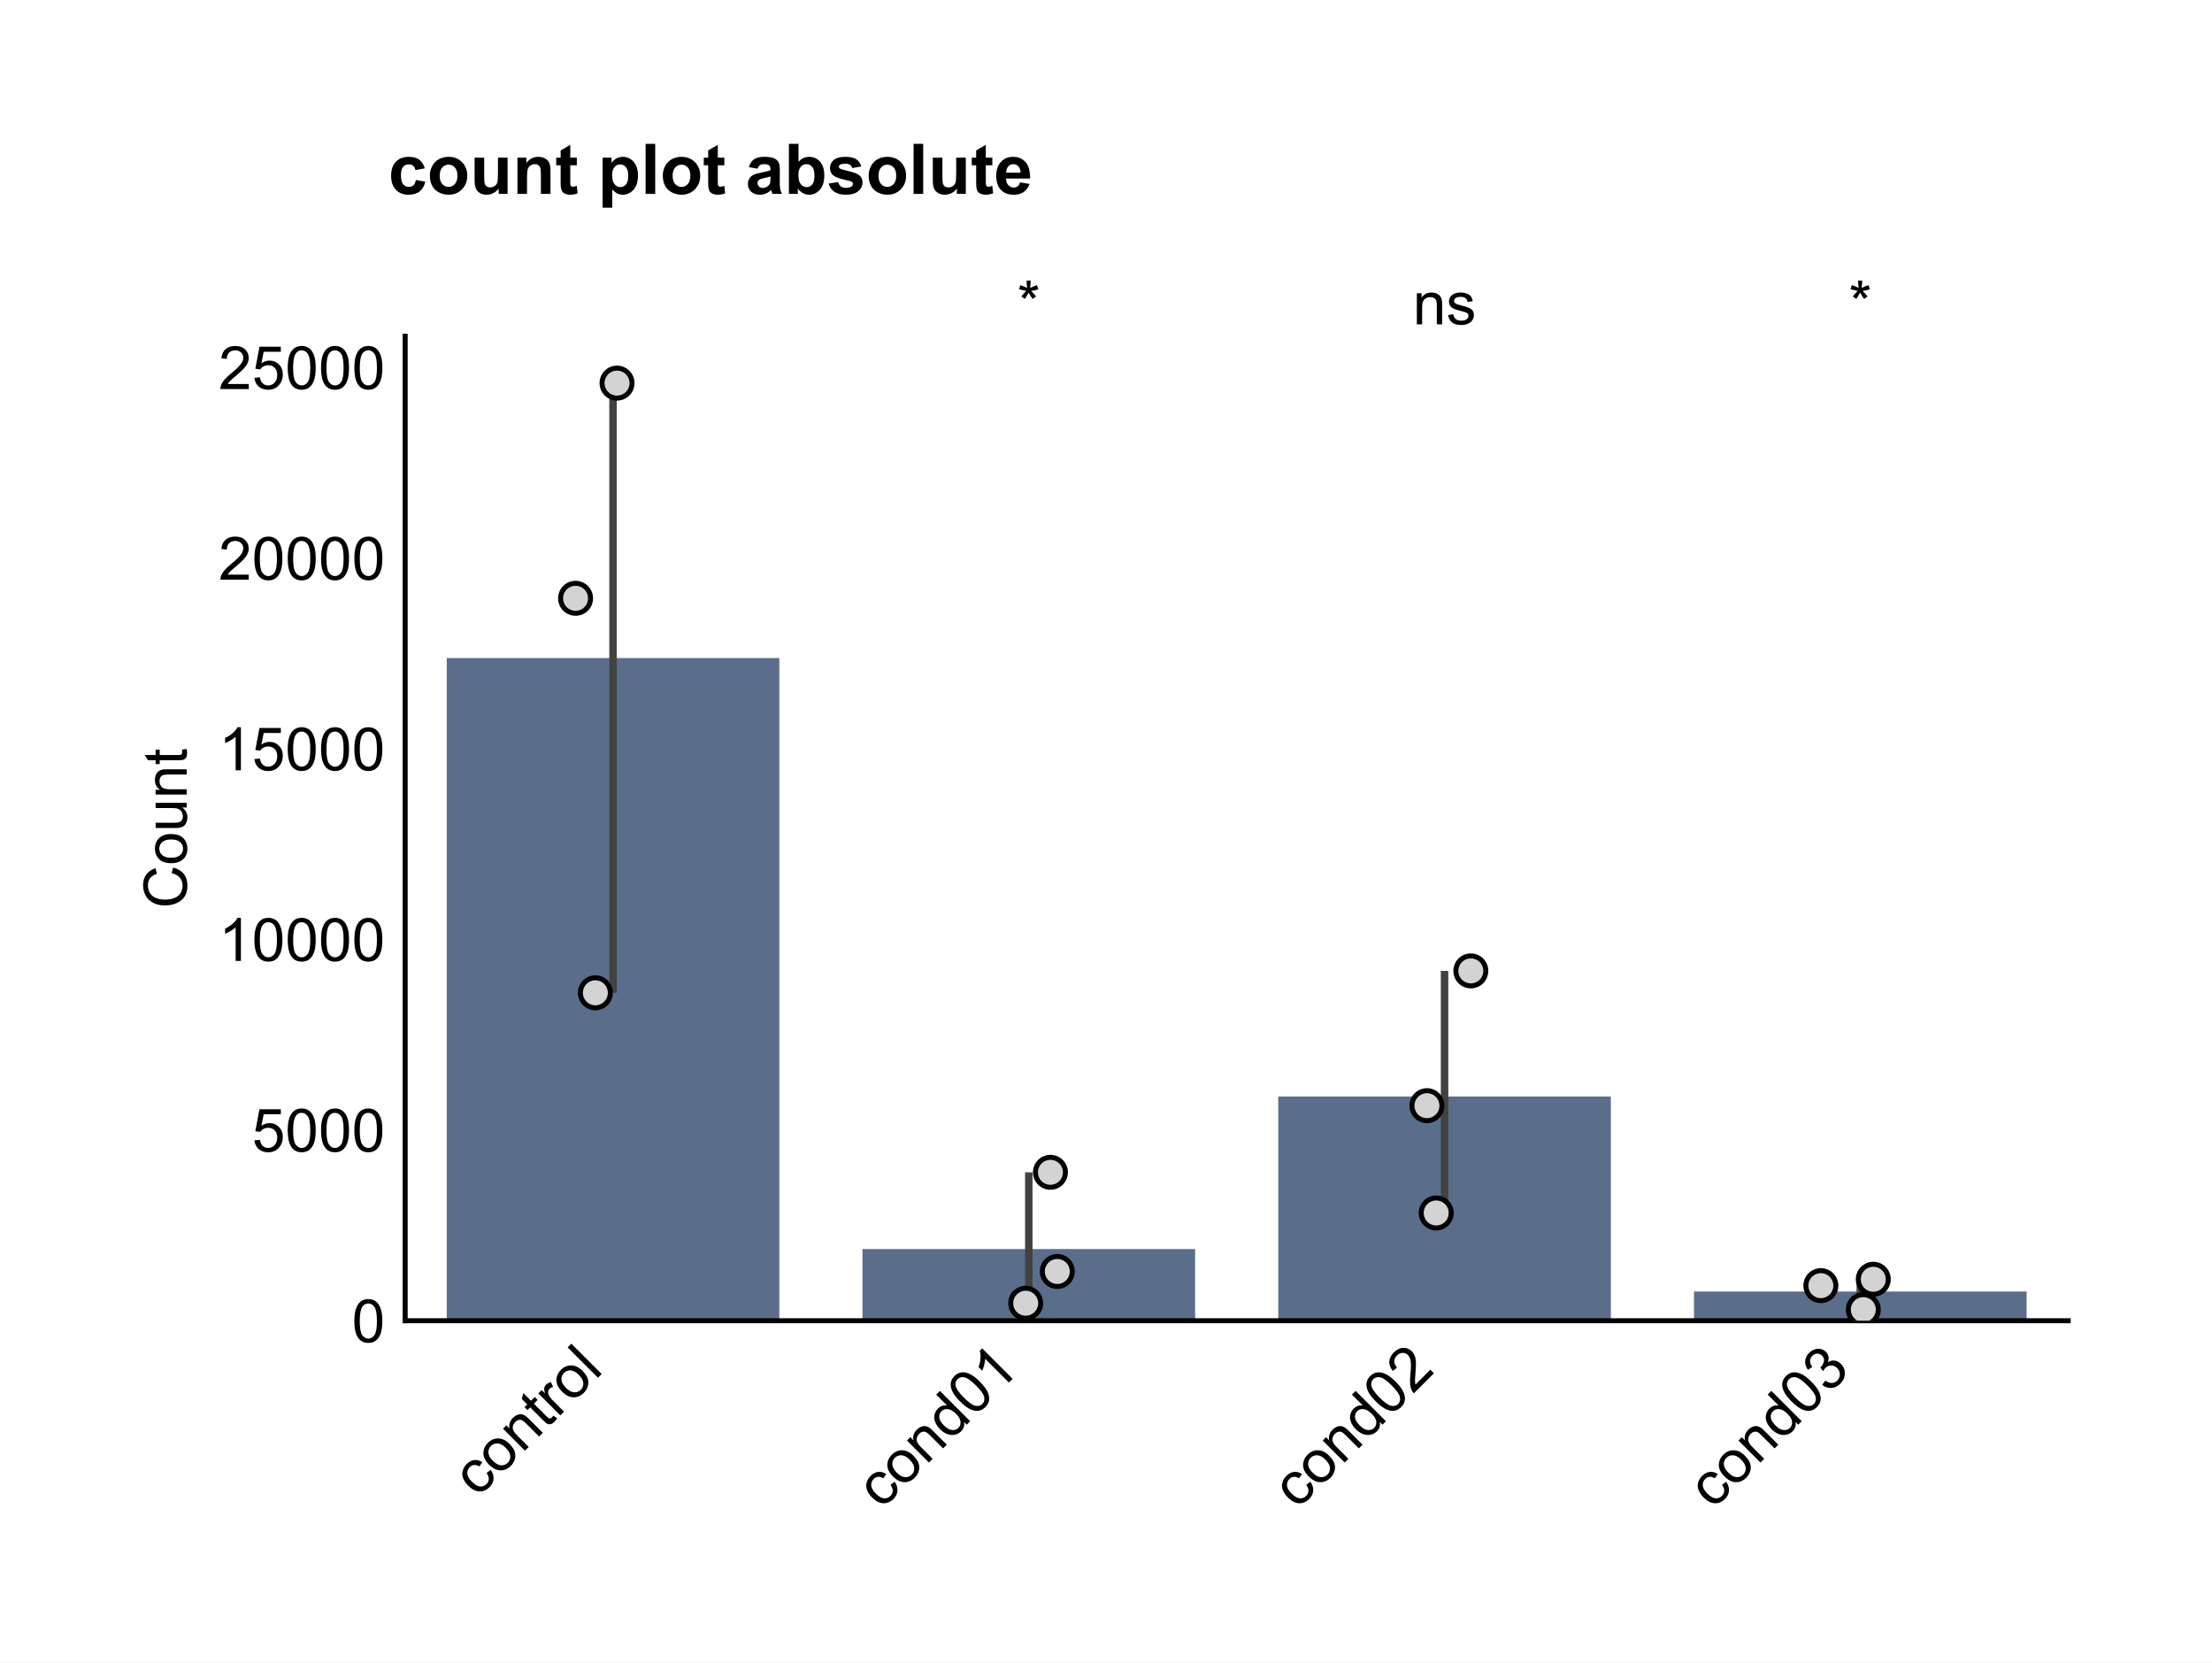
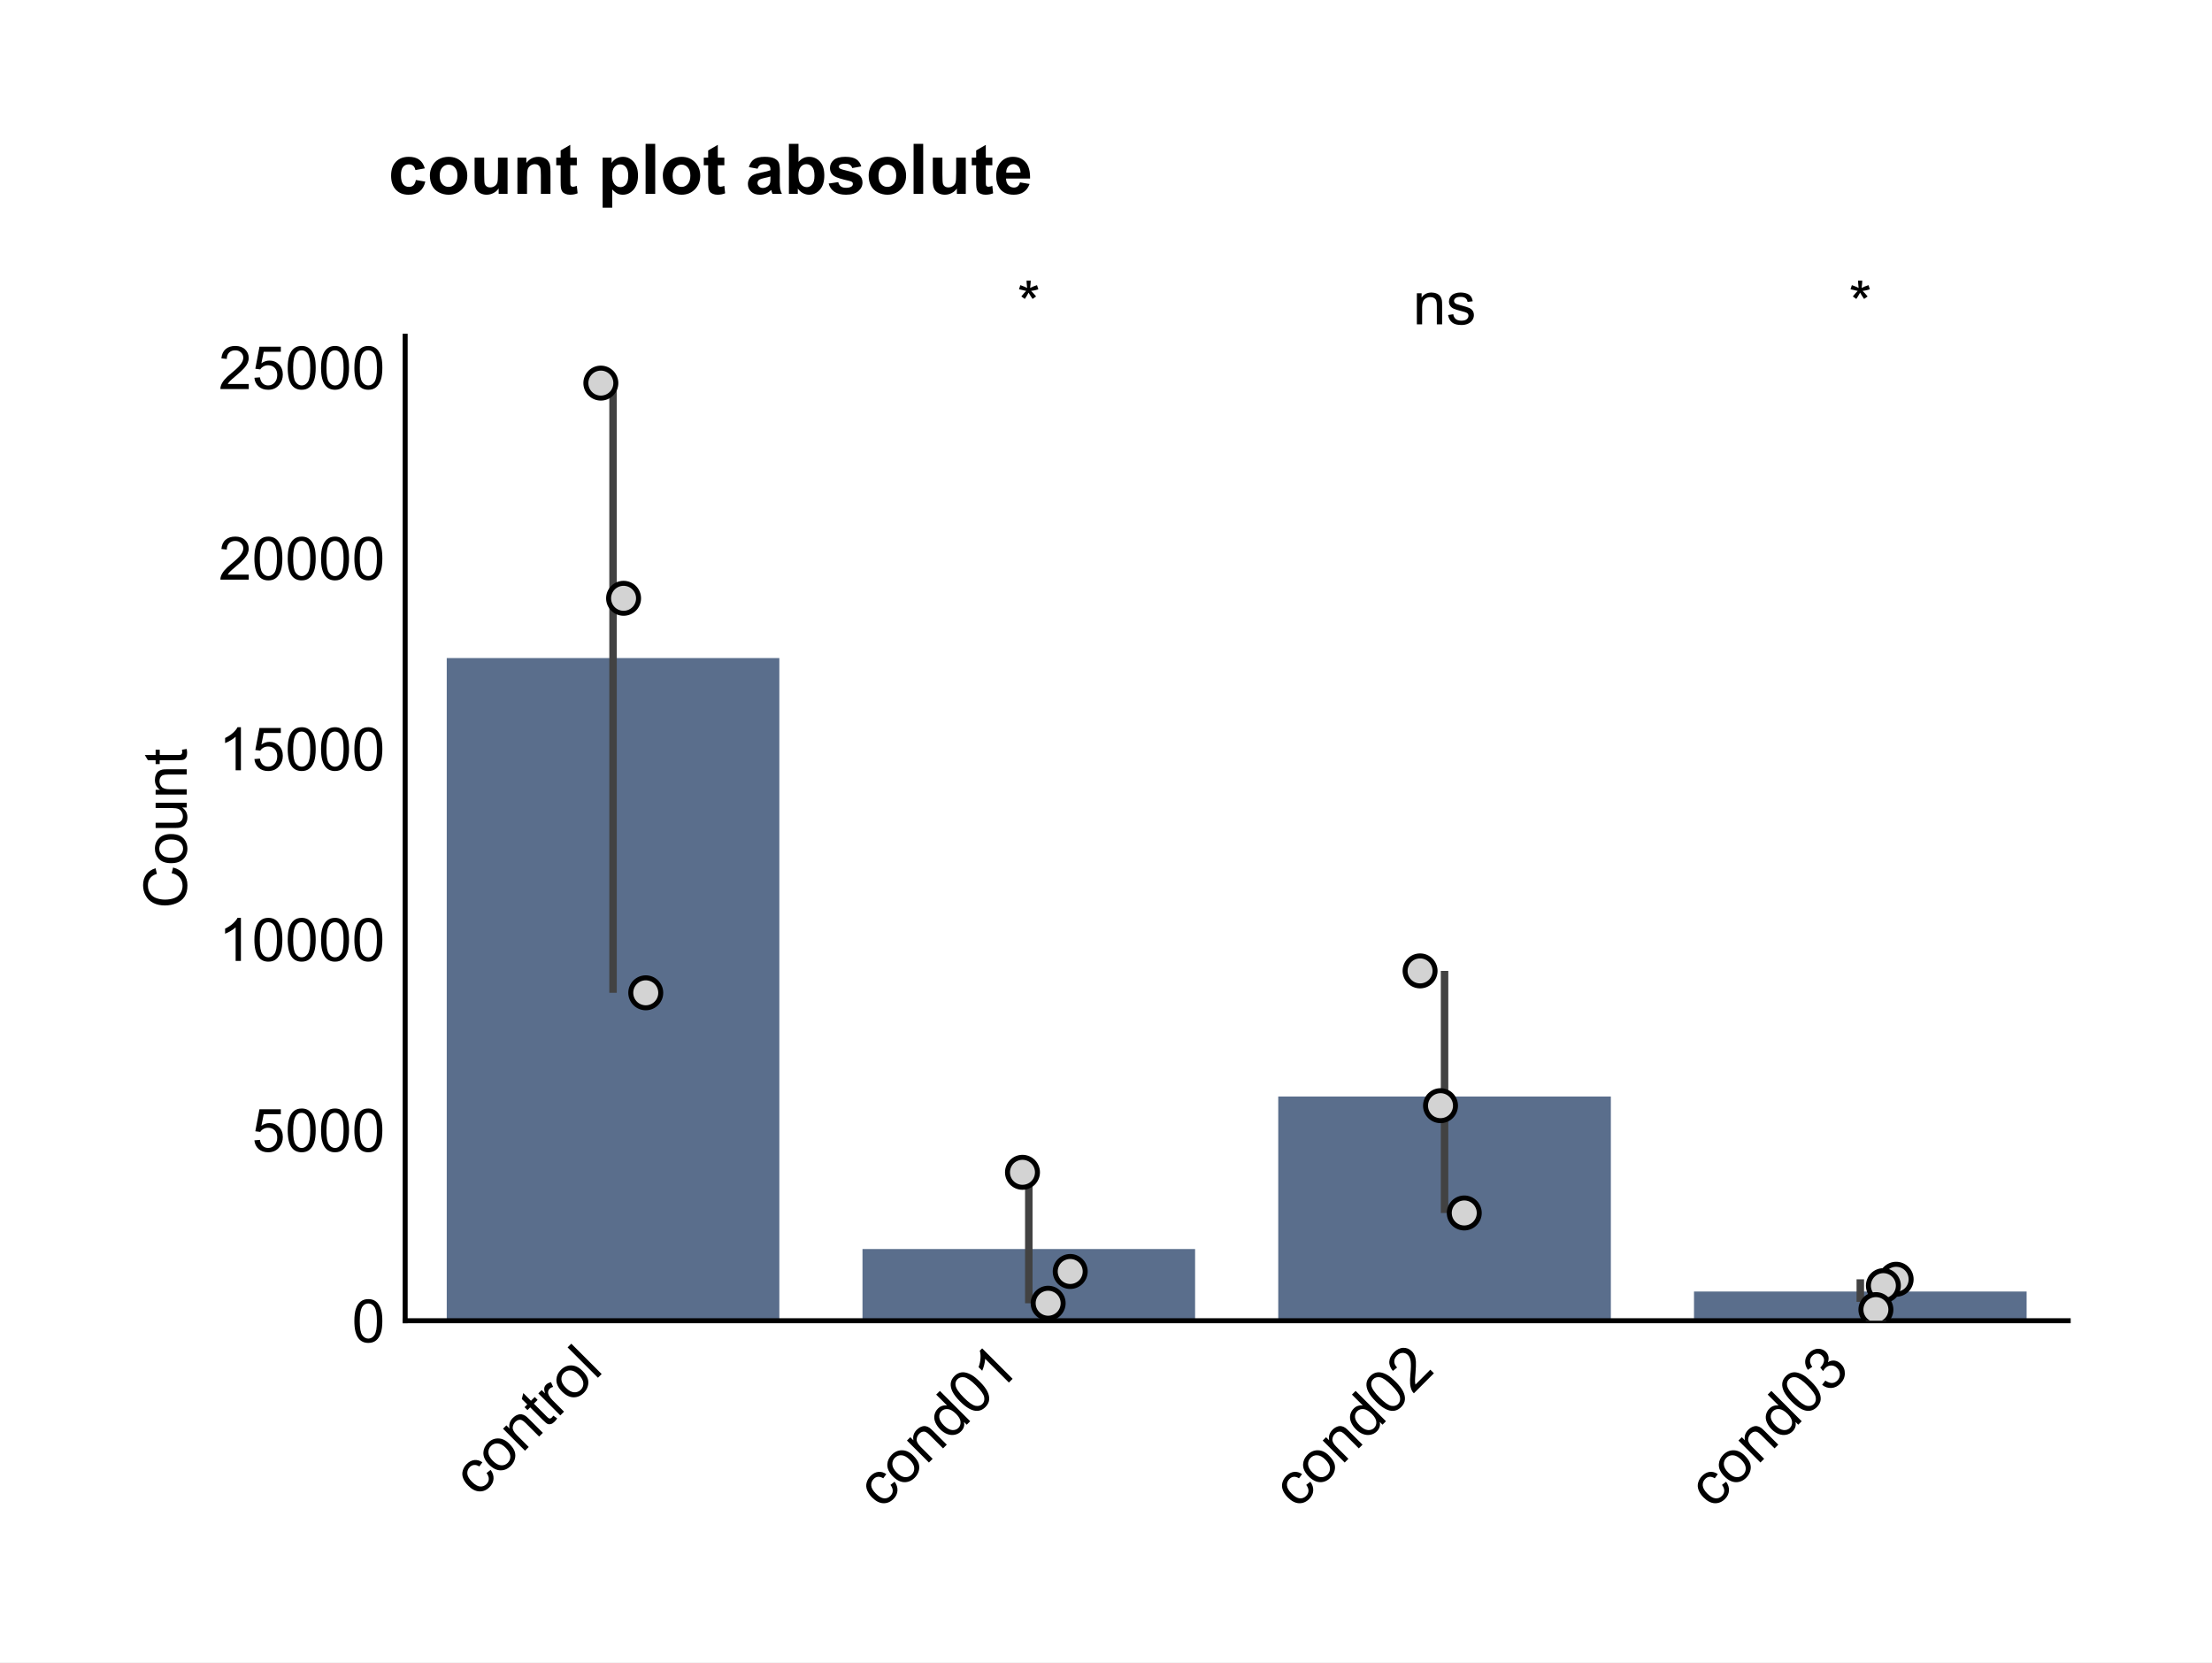
<svg xmlns="http://www.w3.org/2000/svg" xmlns:xlink="http://www.w3.org/1999/xlink" width="221.492pt" height="166.409pt" viewBox="0 0 221.492 166.409" version="1.1">
  <defs>
    <style type="text/css">*{stroke-linejoin: round; stroke-linecap: butt}</style>
  </defs>
  <g id="figure_1">
    <g id="patch_1">
      <path d="M 0 166.409 L 221.492 166.409 L 221.492 0 L 0 0 z " style="fill: #ffffff" />
    </g>
    <g id="axes_1">
      <g id="patch_2">
        <path d="M 40.57 132.211 L 207.092 132.211 L 207.092 33.658 L 40.57 33.658 z " style="fill: #ffffff" />
      </g>
      <g id="patch_3">
-         <path d="M 44.733 132.211 L 78.037 132.211 L 78.037 65.876 L 44.733 65.876 z " clip-path="url(#pc423cebd28)" style="fill: #5a6e8c" />
+         <path d="M 44.733 132.211 L 78.037 132.211 L 78.037 65.876 L 44.733 65.876 z " clip-path="url(#p90ec184a71)" style="fill: #5a6e8c" />
      </g>
      <g id="patch_4">
-         <path d="M 86.363 132.211 L 119.668 132.211 L 119.668 125.031 L 86.363 125.031 z " clip-path="url(#pc423cebd28)" style="fill: #5a6e8c" />
+         <path d="M 86.363 132.211 L 119.668 132.211 L 119.668 125.031 L 86.363 125.031 z " clip-path="url(#p90ec184a71)" style="fill: #5a6e8c" />
      </g>
      <g id="patch_5">
-         <path d="M 127.994 132.211 L 161.298 132.211 L 161.298 109.766 L 127.994 109.766 z " clip-path="url(#pc423cebd28)" style="fill: #5a6e8c" />
+         <path d="M 127.994 132.211 L 161.298 132.211 L 161.298 109.766 L 127.994 109.766 z " clip-path="url(#p90ec184a71)" style="fill: #5a6e8c" />
      </g>
      <g id="patch_6">
-         <path d="M 169.624 132.211 L 202.929 132.211 L 202.929 129.286 L 169.624 129.286 z " clip-path="url(#pc423cebd28)" style="fill: #5a6e8c" />
+         <path d="M 169.624 132.211 L 202.929 132.211 L 202.929 129.286 L 169.624 129.286 z " clip-path="url(#p90ec184a71)" style="fill: #5a6e8c" />
      </g>
      <g id="matplotlib.axis_1">
        <g id="xtick_1">
          <g id="line2d_1" />
          <g id="text_1">
            <g transform="translate(47.80875 149.9812) rotate(-45) scale(0.06 -0.06)">
              <defs>
                <path id="ArialMT-63" d="M 2588 1216 L 3141 1144 Q 3050 572 2676 248 Q 2303 -75 1759 -75 Q 1078 -75 664 370 Q 250 816 250 1647 Q 250 2184 428 2587 Q 606 2991 970 3192 Q 1334 3394 1763 3394 Q 2303 3394 2647 3120 Q 2991 2847 3088 2344 L 2541 2259 Q 2463 2594 2264 2762 Q 2066 2931 1784 2931 Q 1359 2931 1093 2626 Q 828 2322 828 1663 Q 828 994 1084 691 Q 1341 388 1753 388 Q 2084 388 2306 591 Q 2528 794 2588 1216 z " transform="scale(0.015625)" />
                <path id="ArialMT-6f" d="M 213 1659 Q 213 2581 725 3025 Q 1153 3394 1769 3394 Q 2453 3394 2887 2945 Q 3322 2497 3322 1706 Q 3322 1066 3130 698 Q 2938 331 2570 128 Q 2203 -75 1769 -75 Q 1072 -75 642 372 Q 213 819 213 1659 z M 791 1659 Q 791 1022 1069 705 Q 1347 388 1769 388 Q 2188 388 2466 706 Q 2744 1025 2744 1678 Q 2744 2294 2464 2611 Q 2184 2928 1769 2928 Q 1347 2928 1069 2612 Q 791 2297 791 1659 z " transform="scale(0.015625)" />
                <path id="ArialMT-6e" d="M 422 0 L 422 3319 L 928 3319 L 928 2847 Q 1294 3394 1984 3394 Q 2284 3394 2536 3286 Q 2788 3178 2913 3003 Q 3038 2828 3088 2588 Q 3119 2431 3119 2041 L 3119 0 L 2556 0 L 2556 2019 Q 2556 2363 2490 2533 Q 2425 2703 2258 2804 Q 2091 2906 1866 2906 Q 1506 2906 1245 2678 Q 984 2450 984 1813 L 984 0 L 422 0 z " transform="scale(0.015625)" />
                <path id="ArialMT-74" d="M 1650 503 L 1731 6 Q 1494 -44 1306 -44 Q 1000 -44 831 53 Q 663 150 594 308 Q 525 466 525 972 L 525 2881 L 113 2881 L 113 3319 L 525 3319 L 525 4141 L 1084 4478 L 1084 3319 L 1650 3319 L 1650 2881 L 1084 2881 L 1084 941 Q 1084 700 1114 631 Q 1144 563 1211 522 Q 1278 481 1403 481 Q 1497 481 1650 503 z " transform="scale(0.015625)" />
                <path id="ArialMT-72" d="M 416 0 L 416 3319 L 922 3319 L 922 2816 Q 1116 3169 1280 3281 Q 1444 3394 1641 3394 Q 1925 3394 2219 3213 L 2025 2691 Q 1819 2813 1613 2813 Q 1428 2813 1281 2702 Q 1134 2591 1072 2394 Q 978 2094 978 1738 L 978 0 L 416 0 z " transform="scale(0.015625)" />
                <path id="ArialMT-6c" d="M 409 0 L 409 4581 L 972 4581 L 972 0 L 409 0 z " transform="scale(0.015625)" />
              </defs>
              <use xlink:href="#ArialMT-63" />
              <use xlink:href="#ArialMT-6f" transform="translate(50 0)" />
              <use xlink:href="#ArialMT-6e" transform="translate(105.6152 0)" />
              <use xlink:href="#ArialMT-74" transform="translate(161.2305 0)" />
              <use xlink:href="#ArialMT-72" transform="translate(189.0137 0)" />
              <use xlink:href="#ArialMT-6f" transform="translate(222.3145 0)" />
              <use xlink:href="#ArialMT-6c" transform="translate(277.9297 0)" />
            </g>
          </g>
        </g>
        <g id="xtick_2">
          <g id="line2d_2" />
          <g id="text_2">
            <g transform="translate(88.25453 151.1659) rotate(-45) scale(0.06 -0.06)">
              <defs>
                <path id="ArialMT-64" d="M 2575 0 L 2575 419 Q 2259 -75 1647 -75 Q 1250 -75 917 144 Q 584 363 401 755 Q 219 1147 219 1656 Q 219 2153 384 2558 Q 550 2963 881 3178 Q 1213 3394 1622 3394 Q 1922 3394 2156 3267 Q 2391 3141 2538 2938 L 2538 4581 L 3097 4581 L 3097 0 L 2575 0 z M 797 1656 Q 797 1019 1065 703 Q 1334 388 1700 388 Q 2069 388 2326 689 Q 2584 991 2584 1609 Q 2584 2291 2321 2609 Q 2059 2928 1675 2928 Q 1300 2928 1048 2622 Q 797 2316 797 1656 z " transform="scale(0.015625)" />
                <path id="ArialMT-30" d="M 266 2259 Q 266 3072 433 3567 Q 600 4063 929 4331 Q 1259 4600 1759 4600 Q 2128 4600 2406 4451 Q 2684 4303 2865 4023 Q 3047 3744 3150 3342 Q 3253 2941 3253 2259 Q 3253 1453 3087 958 Q 2922 463 2592 192 Q 2263 -78 1759 -78 Q 1097 -78 719 397 Q 266 969 266 2259 z M 844 2259 Q 844 1131 1108 757 Q 1372 384 1759 384 Q 2147 384 2411 759 Q 2675 1134 2675 2259 Q 2675 3391 2411 3762 Q 2147 4134 1753 4134 Q 1366 4134 1134 3806 Q 844 3388 844 2259 z " transform="scale(0.015625)" />
                <path id="ArialMT-31" d="M 2384 0 L 1822 0 L 1822 3584 Q 1619 3391 1289 3197 Q 959 3003 697 2906 L 697 3450 Q 1169 3672 1522 3987 Q 1875 4303 2022 4600 L 2384 4600 L 2384 0 z " transform="scale(0.015625)" />
              </defs>
              <use xlink:href="#ArialMT-63" />
              <use xlink:href="#ArialMT-6f" transform="translate(50 0)" />
              <use xlink:href="#ArialMT-6e" transform="translate(105.6152 0)" />
              <use xlink:href="#ArialMT-64" transform="translate(161.2305 0)" />
              <use xlink:href="#ArialMT-30" transform="translate(216.8457 0)" />
              <use xlink:href="#ArialMT-31" transform="translate(272.4609 0)" />
            </g>
          </g>
        </g>
        <g id="xtick_3">
          <g id="line2d_3" />
          <g id="text_3">
            <g transform="translate(129.8849 151.1659) rotate(-45) scale(0.06 -0.06)">
              <defs>
                <path id="ArialMT-32" d="M 3222 541 L 3222 0 L 194 0 Q 188 203 259 391 Q 375 700 629 1000 Q 884 1300 1366 1694 Q 2113 2306 2375 2664 Q 2638 3022 2638 3341 Q 2638 3675 2398 3904 Q 2159 4134 1775 4134 Q 1369 4134 1125 3890 Q 881 3647 878 3216 L 300 3275 Q 359 3922 746 4261 Q 1134 4600 1788 4600 Q 2447 4600 2831 4234 Q 3216 3869 3216 3328 Q 3216 3053 3103 2787 Q 2991 2522 2730 2228 Q 2469 1934 1863 1422 Q 1356 997 1212 845 Q 1069 694 975 541 L 3222 541 z " transform="scale(0.015625)" />
              </defs>
              <use xlink:href="#ArialMT-63" />
              <use xlink:href="#ArialMT-6f" transform="translate(50 0)" />
              <use xlink:href="#ArialMT-6e" transform="translate(105.6152 0)" />
              <use xlink:href="#ArialMT-64" transform="translate(161.2305 0)" />
              <use xlink:href="#ArialMT-30" transform="translate(216.8457 0)" />
              <use xlink:href="#ArialMT-32" transform="translate(272.4609 0)" />
            </g>
          </g>
        </g>
        <g id="xtick_4">
          <g id="line2d_4" />
          <g id="text_4">
            <g transform="translate(171.5153 151.1659) rotate(-45) scale(0.06 -0.06)">
              <defs>
                <path id="ArialMT-33" d="M 269 1209 L 831 1284 Q 928 806 1161 595 Q 1394 384 1728 384 Q 2125 384 2398 659 Q 2672 934 2672 1341 Q 2672 1728 2419 1979 Q 2166 2231 1775 2231 Q 1616 2231 1378 2169 L 1441 2663 Q 1497 2656 1531 2656 Q 1891 2656 2178 2843 Q 2466 3031 2466 3422 Q 2466 3731 2256 3934 Q 2047 4138 1716 4138 Q 1388 4138 1169 3931 Q 950 3725 888 3313 L 325 3413 Q 428 3978 793 4289 Q 1159 4600 1703 4600 Q 2078 4600 2393 4439 Q 2709 4278 2876 4000 Q 3044 3722 3044 3409 Q 3044 3113 2884 2869 Q 2725 2625 2413 2481 Q 2819 2388 3044 2092 Q 3269 1797 3269 1353 Q 3269 753 2831 336 Q 2394 -81 1725 -81 Q 1122 -81 723 278 Q 325 638 269 1209 z " transform="scale(0.015625)" />
              </defs>
              <use xlink:href="#ArialMT-63" />
              <use xlink:href="#ArialMT-6f" transform="translate(50 0)" />
              <use xlink:href="#ArialMT-6e" transform="translate(105.6152 0)" />
              <use xlink:href="#ArialMT-64" transform="translate(161.2305 0)" />
              <use xlink:href="#ArialMT-30" transform="translate(216.8457 0)" />
              <use xlink:href="#ArialMT-33" transform="translate(272.4609 0)" />
            </g>
          </g>
        </g>
      </g>
      <g id="matplotlib.axis_2">
        <g id="ytick_1">
          <g id="line2d_5" />
          <g id="text_5">
            <g transform="translate(35.23344 134.3585) scale(0.06 -0.06)">
              <use xlink:href="#ArialMT-30" />
            </g>
          </g>
        </g>
        <g id="ytick_2">
          <g id="line2d_6" />
          <g id="text_6">
            <g transform="translate(25.22375 115.2758) scale(0.06 -0.06)">
              <defs>
                <path id="ArialMT-35" d="M 266 1200 L 856 1250 Q 922 819 1161 601 Q 1400 384 1738 384 Q 2144 384 2425 690 Q 2706 997 2706 1503 Q 2706 1984 2436 2262 Q 2166 2541 1728 2541 Q 1456 2541 1237 2417 Q 1019 2294 894 2097 L 366 2166 L 809 4519 L 3088 4519 L 3088 3981 L 1259 3981 L 1013 2750 Q 1425 3038 1878 3038 Q 2478 3038 2890 2622 Q 3303 2206 3303 1553 Q 3303 931 2941 478 Q 2500 -78 1738 -78 Q 1113 -78 717 272 Q 322 622 266 1200 z " transform="scale(0.015625)" />
              </defs>
              <use xlink:href="#ArialMT-35" />
              <use xlink:href="#ArialMT-30" transform="translate(55.61523 0)" />
              <use xlink:href="#ArialMT-30" transform="translate(111.2305 0)" />
              <use xlink:href="#ArialMT-30" transform="translate(166.8457 0)" />
            </g>
          </g>
        </g>
        <g id="ytick_3">
          <g id="line2d_7" />
          <g id="text_7">
            <g transform="translate(21.88719 96.19298) scale(0.06 -0.06)">
              <use xlink:href="#ArialMT-31" />
              <use xlink:href="#ArialMT-30" transform="translate(55.61523 0)" />
              <use xlink:href="#ArialMT-30" transform="translate(111.2305 0)" />
              <use xlink:href="#ArialMT-30" transform="translate(166.8457 0)" />
              <use xlink:href="#ArialMT-30" transform="translate(222.4609 0)" />
            </g>
          </g>
        </g>
        <g id="ytick_4">
          <g id="line2d_8" />
          <g id="text_8">
            <g transform="translate(21.88719 77.1102) scale(0.06 -0.06)">
              <use xlink:href="#ArialMT-31" />
              <use xlink:href="#ArialMT-35" transform="translate(55.61523 0)" />
              <use xlink:href="#ArialMT-30" transform="translate(111.2305 0)" />
              <use xlink:href="#ArialMT-30" transform="translate(166.8457 0)" />
              <use xlink:href="#ArialMT-30" transform="translate(222.4609 0)" />
            </g>
          </g>
        </g>
        <g id="ytick_5">
          <g id="line2d_9" />
          <g id="text_9">
            <g transform="translate(21.88719 58.02742) scale(0.06 -0.06)">
              <use xlink:href="#ArialMT-32" />
              <use xlink:href="#ArialMT-30" transform="translate(55.61523 0)" />
              <use xlink:href="#ArialMT-30" transform="translate(111.2305 0)" />
              <use xlink:href="#ArialMT-30" transform="translate(166.8457 0)" />
              <use xlink:href="#ArialMT-30" transform="translate(222.4609 0)" />
            </g>
          </g>
        </g>
        <g id="ytick_6">
          <g id="line2d_10" />
          <g id="text_10">
            <g transform="translate(21.88719 38.94463) scale(0.06 -0.06)">
              <use xlink:href="#ArialMT-32" />
              <use xlink:href="#ArialMT-35" transform="translate(55.61523 0)" />
              <use xlink:href="#ArialMT-30" transform="translate(111.2305 0)" />
              <use xlink:href="#ArialMT-30" transform="translate(166.8457 0)" />
              <use xlink:href="#ArialMT-30" transform="translate(222.4609 0)" />
            </g>
          </g>
        </g>
        <g id="text_11">
          <g transform="translate(18.69469 90.93924) rotate(-90) scale(0.06 -0.06)">
            <defs>
              <path id="ArialMT-43" d="M 3763 1606 L 4369 1453 Q 4178 706 3683 314 Q 3188 -78 2472 -78 Q 1731 -78 1267 223 Q 803 525 561 1097 Q 319 1669 319 2325 Q 319 3041 592 3573 Q 866 4106 1370 4382 Q 1875 4659 2481 4659 Q 3169 4659 3637 4309 Q 4106 3959 4291 3325 L 3694 3184 Q 3534 3684 3231 3912 Q 2928 4141 2469 4141 Q 1941 4141 1586 3887 Q 1231 3634 1087 3207 Q 944 2781 944 2328 Q 944 1744 1114 1308 Q 1284 872 1643 656 Q 2003 441 2422 441 Q 2931 441 3284 734 Q 3638 1028 3763 1606 z " transform="scale(0.015625)" />
              <path id="ArialMT-75" d="M 2597 0 L 2597 488 Q 2209 -75 1544 -75 Q 1250 -75 995 37 Q 741 150 617 320 Q 494 491 444 738 Q 409 903 409 1263 L 409 3319 L 972 3319 L 972 1478 Q 972 1038 1006 884 Q 1059 663 1231 536 Q 1403 409 1656 409 Q 1909 409 2131 539 Q 2353 669 2445 892 Q 2538 1116 2538 1541 L 2538 3319 L 3100 3319 L 3100 0 L 2597 0 z " transform="scale(0.015625)" />
            </defs>
            <use xlink:href="#ArialMT-43" />
            <use xlink:href="#ArialMT-6f" transform="translate(72.2168 0)" />
            <use xlink:href="#ArialMT-75" transform="translate(127.832 0)" />
            <use xlink:href="#ArialMT-6e" transform="translate(183.4473 0)" />
            <use xlink:href="#ArialMT-74" transform="translate(239.0625 0)" />
          </g>
        </g>
      </g>
      <g id="line2d_11">
-         <path d="M 61.385 99.384 L 61.385 38.351 " clip-path="url(#pc423cebd28)" style="fill: none; stroke: #424242; stroke-width: 0.75" />
+         <path d="M 61.385 99.384 L 61.385 38.351 " clip-path="url(#p90ec184a71)" style="fill: none; stroke: #424242; stroke-width: 0.75" />
      </g>
      <g id="line2d_12">
-         <path d="M 103.016 130.459 L 103.016 117.353 " clip-path="url(#pc423cebd28)" style="fill: none; stroke: #424242; stroke-width: 0.75" />
+         <path d="M 103.016 130.459 L 103.016 117.353 " clip-path="url(#p90ec184a71)" style="fill: none; stroke: #424242; stroke-width: 0.75" />
      </g>
      <g id="line2d_13">
-         <path d="M 144.646 121.423 L 144.646 97.191 " clip-path="url(#pc423cebd28)" style="fill: none; stroke: #424242; stroke-width: 0.75" />
+         <path d="M 144.646 121.423 L 144.646 97.191 " clip-path="url(#p90ec184a71)" style="fill: none; stroke: #424242; stroke-width: 0.75" />
      </g>
      <g id="line2d_14">
-         <path d="M 186.276 131.097 L 186.276 128.061 " clip-path="url(#pc423cebd28)" style="fill: none; stroke: #424242; stroke-width: 0.75" />
+         <path d="M 186.276 130.318 L 186.276 128.061 " clip-path="url(#p90ec184a71)" style="fill: none; stroke: #424242; stroke-width: 0.75" />
      </g>
      <g id="patch_7">
        <path d="M 40.57 132.211 L 40.57 33.658 " style="fill: none; stroke: #000000; stroke-width: 0.5; stroke-linejoin: miter; stroke-linecap: square" />
      </g>
      <g id="patch_8">
        <path d="M 40.57 132.211 L 207.092 132.211 " style="fill: none; stroke: #000000; stroke-width: 0.5; stroke-linejoin: miter; stroke-linecap: square" />
      </g>
      <g id="PathCollection_1">
        <defs>
-           <path id="m0b976105c3" d="M 0 1.5 C 0.398 1.5 0.779 1.342 1.061 1.061 C 1.342 0.779 1.5 0.398 1.5 0 C 1.5 -0.398 1.342 -0.779 1.061 -1.061 C 0.779 -1.342 0.398 -1.5 0 -1.5 C -0.398 -1.5 -0.779 -1.342 -1.061 -1.061 C -1.342 -0.779 -1.5 -0.398 -1.5 0 C -1.5 0.398 -1.342 0.779 -1.061 1.061 C -0.779 1.342 -0.398 1.5 0 1.5 z " style="stroke: #000000; stroke-width: 0.5" />
+           <path id="m6816d472a7" d="M 0 1.5 C 0.398 1.5 0.779 1.342 1.061 1.061 C 1.342 0.779 1.5 0.398 1.5 0 C 1.5 -0.398 1.342 -0.779 1.061 -1.061 C 0.779 -1.342 0.398 -1.5 0 -1.5 C -0.398 -1.5 -0.779 -1.342 -1.061 -1.061 C -1.342 -0.779 -1.5 -0.398 -1.5 0 C -1.5 0.398 -1.342 0.779 -1.061 1.061 C -0.779 1.342 -0.398 1.5 0 1.5 z " style="stroke: #000000; stroke-width: 0.5" />
        </defs>
-         <g clip-path="url(#pc423cebd28)">
-           <use xlink:href="#m0b976105c3" x="57.633" y="59.893" style="fill: #d3d3d3; stroke: #000000; stroke-width: 0.5" />
-           <use xlink:href="#m0b976105c3" x="61.784" y="38.351" style="fill: #d3d3d3; stroke: #000000; stroke-width: 0.5" />
-           <use xlink:href="#m0b976105c3" x="59.615" y="99.384" style="fill: #d3d3d3; stroke: #000000; stroke-width: 0.5" />
+         <g clip-path="url(#p90ec184a71)">
+           <use xlink:href="#m6816d472a7" x="62.44" y="59.893" style="fill: #d3d3d3; stroke: #000000; stroke-width: 0.5" />
+           <use xlink:href="#m6816d472a7" x="60.164" y="38.351" style="fill: #d3d3d3; stroke: #000000; stroke-width: 0.5" />
+           <use xlink:href="#m6816d472a7" x="64.661" y="99.384" style="fill: #d3d3d3; stroke: #000000; stroke-width: 0.5" />
        </g>
      </g>
      <g id="PathCollection_2">
-         <g clip-path="url(#pc423cebd28)">
-           <use xlink:href="#m0b976105c3" x="105.182" y="117.353" style="fill: #d3d3d3; stroke: #000000; stroke-width: 0.5" />
-           <use xlink:href="#m0b976105c3" x="105.869" y="127.28" style="fill: #d3d3d3; stroke: #000000; stroke-width: 0.5" />
-           <use xlink:href="#m0b976105c3" x="102.704" y="130.459" style="fill: #d3d3d3; stroke: #000000; stroke-width: 0.5" />
+         <g clip-path="url(#p90ec184a71)">
+           <use xlink:href="#m6816d472a7" x="102.383" y="117.353" style="fill: #d3d3d3; stroke: #000000; stroke-width: 0.5" />
+           <use xlink:href="#m6816d472a7" x="107.163" y="127.28" style="fill: #d3d3d3; stroke: #000000; stroke-width: 0.5" />
+           <use xlink:href="#m6816d472a7" x="104.954" y="130.459" style="fill: #d3d3d3; stroke: #000000; stroke-width: 0.5" />
        </g>
      </g>
      <g id="PathCollection_3">
-         <g clip-path="url(#pc423cebd28)">
-           <use xlink:href="#m0b976105c3" x="142.883" y="110.683" style="fill: #d3d3d3; stroke: #000000; stroke-width: 0.5" />
-           <use xlink:href="#m0b976105c3" x="147.278" y="97.191" style="fill: #d3d3d3; stroke: #000000; stroke-width: 0.5" />
-           <use xlink:href="#m0b976105c3" x="143.81" y="121.423" style="fill: #d3d3d3; stroke: #000000; stroke-width: 0.5" />
+         <g clip-path="url(#p90ec184a71)">
+           <use xlink:href="#m6816d472a7" x="144.242" y="110.683" style="fill: #d3d3d3; stroke: #000000; stroke-width: 0.5" />
+           <use xlink:href="#m6816d472a7" x="142.195" y="97.191" style="fill: #d3d3d3; stroke: #000000; stroke-width: 0.5" />
+           <use xlink:href="#m6816d472a7" x="146.62" y="121.423" style="fill: #d3d3d3; stroke: #000000; stroke-width: 0.5" />
        </g>
      </g>
      <g id="PathCollection_4">
-         <g clip-path="url(#pc423cebd28)">
-           <use xlink:href="#m0b976105c3" x="187.576" y="128.061" style="fill: #d3d3d3; stroke: #000000; stroke-width: 0.5" />
-           <use xlink:href="#m0b976105c3" x="182.326" y="128.699" style="fill: #d3d3d3; stroke: #000000; stroke-width: 0.5" />
-           <use xlink:href="#m0b976105c3" x="186.577" y="131.097" style="fill: #d3d3d3; stroke: #000000; stroke-width: 0.5" />
+         <g clip-path="url(#p90ec184a71)">
+           <use xlink:href="#m6816d472a7" x="189.865" y="128.061" style="fill: #d3d3d3; stroke: #000000; stroke-width: 0.5" />
+           <use xlink:href="#m6816d472a7" x="188.587" y="128.699" style="fill: #d3d3d3; stroke: #000000; stroke-width: 0.5" />
+           <use xlink:href="#m6816d472a7" x="187.838" y="131.097" style="fill: #d3d3d3; stroke: #000000; stroke-width: 0.5" />
        </g>
      </g>
      <g id="text_12">
        <g transform="translate(101.8479 32.4651) scale(0.06 -0.06)">
          <defs>
            <path id="ArialMT-2a" d="M 200 3741 L 344 4184 Q 841 4009 1066 3881 Q 1006 4447 1003 4659 L 1456 4659 Q 1447 4350 1384 3884 Q 1706 4047 2122 4184 L 2266 3741 Q 1869 3609 1488 3566 Q 1678 3400 2025 2975 L 1650 2709 Q 1469 2956 1222 3381 Q 991 2941 816 2709 L 447 2975 Q 809 3422 966 3566 Q 563 3644 200 3741 z " transform="scale(0.015625)" />
          </defs>
          <use xlink:href="#ArialMT-2a" />
        </g>
      </g>
      <g id="text_13">
        <g transform="translate(141.4777 32.4651) scale(0.06 -0.06)">
          <defs>
            <path id="ArialMT-73" d="M 197 991 L 753 1078 Q 800 744 1014 566 Q 1228 388 1613 388 Q 2000 388 2187 545 Q 2375 703 2375 916 Q 2375 1106 2209 1216 Q 2094 1291 1634 1406 Q 1016 1563 777 1677 Q 538 1791 414 1992 Q 291 2194 291 2438 Q 291 2659 392 2848 Q 494 3038 669 3163 Q 800 3259 1026 3326 Q 1253 3394 1513 3394 Q 1903 3394 2198 3281 Q 2494 3169 2634 2976 Q 2775 2784 2828 2463 L 2278 2388 Q 2241 2644 2061 2787 Q 1881 2931 1553 2931 Q 1166 2931 1000 2803 Q 834 2675 834 2503 Q 834 2394 903 2306 Q 972 2216 1119 2156 Q 1203 2125 1616 2013 Q 2213 1853 2448 1751 Q 2684 1650 2818 1456 Q 2953 1263 2953 975 Q 2953 694 2789 445 Q 2625 197 2315 61 Q 2006 -75 1616 -75 Q 969 -75 630 194 Q 291 463 197 991 z " transform="scale(0.015625)" />
          </defs>
          <use xlink:href="#ArialMT-6e" />
          <use xlink:href="#ArialMT-73" transform="translate(55.61523 0)" />
        </g>
      </g>
      <g id="text_14">
        <g transform="translate(185.1087 32.4651) scale(0.06 -0.06)">
          <use xlink:href="#ArialMT-2a" />
        </g>
      </g>
    </g>
    <g id="text_15">
      <g transform="translate(38.8708 19.41047) scale(0.07 -0.07)">
        <defs>
          <path id="Arial-BoldMT-63" d="M 3353 2338 L 2488 2181 Q 2444 2441 2289 2572 Q 2134 2703 1888 2703 Q 1559 2703 1364 2476 Q 1169 2250 1169 1719 Q 1169 1128 1367 884 Q 1566 641 1900 641 Q 2150 641 2309 783 Q 2469 925 2534 1272 L 3397 1125 Q 3263 531 2881 228 Q 2500 -75 1859 -75 Q 1131 -75 698 384 Q 266 844 266 1656 Q 266 2478 700 2936 Q 1134 3394 1875 3394 Q 2481 3394 2839 3133 Q 3197 2872 3353 2338 z " transform="scale(0.015625)" />
          <path id="Arial-BoldMT-6f" d="M 256 1706 Q 256 2144 472 2553 Q 688 2963 1083 3178 Q 1478 3394 1966 3394 Q 2719 3394 3200 2905 Q 3681 2416 3681 1669 Q 3681 916 3195 420 Q 2709 -75 1972 -75 Q 1516 -75 1102 131 Q 688 338 472 736 Q 256 1134 256 1706 z M 1156 1659 Q 1156 1166 1390 903 Q 1625 641 1969 641 Q 2313 641 2545 903 Q 2778 1166 2778 1666 Q 2778 2153 2545 2415 Q 2313 2678 1969 2678 Q 1625 2678 1390 2415 Q 1156 2153 1156 1659 z " transform="scale(0.015625)" />
          <path id="Arial-BoldMT-75" d="M 2644 0 L 2644 497 Q 2463 231 2167 78 Q 1872 -75 1544 -75 Q 1209 -75 943 72 Q 678 219 559 484 Q 441 750 441 1219 L 441 3319 L 1319 3319 L 1319 1794 Q 1319 1094 1367 936 Q 1416 778 1544 686 Q 1672 594 1869 594 Q 2094 594 2272 717 Q 2450 841 2515 1023 Q 2581 1206 2581 1919 L 2581 3319 L 3459 3319 L 3459 0 L 2644 0 z " transform="scale(0.015625)" />
          <path id="Arial-BoldMT-6e" d="M 3478 0 L 2600 0 L 2600 1694 Q 2600 2231 2544 2389 Q 2488 2547 2361 2634 Q 2234 2722 2056 2722 Q 1828 2722 1647 2597 Q 1466 2472 1398 2265 Q 1331 2059 1331 1503 L 1331 0 L 453 0 L 453 3319 L 1269 3319 L 1269 2831 Q 1703 3394 2363 3394 Q 2653 3394 2893 3289 Q 3134 3184 3257 3021 Q 3381 2859 3429 2653 Q 3478 2447 3478 2063 L 3478 0 z " transform="scale(0.015625)" />
          <path id="Arial-BoldMT-74" d="M 1981 3319 L 1981 2619 L 1381 2619 L 1381 1281 Q 1381 875 1398 808 Q 1416 741 1477 697 Q 1538 653 1625 653 Q 1747 653 1978 738 L 2053 56 Q 1747 -75 1359 -75 Q 1122 -75 931 4 Q 741 84 652 211 Q 563 338 528 553 Q 500 706 500 1172 L 500 2619 L 97 2619 L 97 3319 L 500 3319 L 500 3978 L 1381 4491 L 1381 3319 L 1981 3319 z " transform="scale(0.015625)" />
          <path id="Arial-BoldMT-20" transform="scale(0.015625)" />
          <path id="Arial-BoldMT-70" d="M 434 3319 L 1253 3319 L 1253 2831 Q 1413 3081 1684 3237 Q 1956 3394 2288 3394 Q 2866 3394 3269 2941 Q 3672 2488 3672 1678 Q 3672 847 3265 386 Q 2859 -75 2281 -75 Q 2006 -75 1782 34 Q 1559 144 1313 409 L 1313 -1263 L 434 -1263 L 434 3319 z M 1303 1716 Q 1303 1156 1525 889 Q 1747 622 2066 622 Q 2372 622 2575 867 Q 2778 1113 2778 1672 Q 2778 2194 2568 2447 Q 2359 2700 2050 2700 Q 1728 2700 1515 2451 Q 1303 2203 1303 1716 z " transform="scale(0.015625)" />
          <path id="Arial-BoldMT-6c" d="M 459 0 L 459 4581 L 1338 4581 L 1338 0 L 459 0 z " transform="scale(0.015625)" />
          <path id="Arial-BoldMT-61" d="M 1116 2306 L 319 2450 Q 453 2931 781 3162 Q 1109 3394 1756 3394 Q 2344 3394 2631 3255 Q 2919 3116 3036 2902 Q 3153 2688 3153 2116 L 3144 1091 Q 3144 653 3186 445 Q 3228 238 3344 0 L 2475 0 Q 2441 88 2391 259 Q 2369 338 2359 363 Q 2134 144 1878 34 Q 1622 -75 1331 -75 Q 819 -75 523 203 Q 228 481 228 906 Q 228 1188 362 1408 Q 497 1628 739 1745 Q 981 1863 1438 1950 Q 2053 2066 2291 2166 L 2291 2253 Q 2291 2506 2166 2614 Q 2041 2722 1694 2722 Q 1459 2722 1328 2630 Q 1197 2538 1116 2306 z M 2291 1594 Q 2122 1538 1756 1459 Q 1391 1381 1278 1306 Q 1106 1184 1106 997 Q 1106 813 1243 678 Q 1381 544 1594 544 Q 1831 544 2047 700 Q 2206 819 2256 991 Q 2291 1103 2291 1419 L 2291 1594 z " transform="scale(0.015625)" />
          <path id="Arial-BoldMT-62" d="M 422 0 L 422 4581 L 1300 4581 L 1300 2931 Q 1706 3394 2263 3394 Q 2869 3394 3266 2955 Q 3663 2516 3663 1694 Q 3663 844 3258 384 Q 2853 -75 2275 -75 Q 1991 -75 1714 67 Q 1438 209 1238 488 L 1238 0 L 422 0 z M 1294 1731 Q 1294 1216 1456 969 Q 1684 619 2063 619 Q 2353 619 2558 867 Q 2763 1116 2763 1650 Q 2763 2219 2556 2470 Q 2350 2722 2028 2722 Q 1713 2722 1503 2476 Q 1294 2231 1294 1731 z " transform="scale(0.015625)" />
          <path id="Arial-BoldMT-73" d="M 150 947 L 1031 1081 Q 1088 825 1259 692 Q 1431 559 1741 559 Q 2081 559 2253 684 Q 2369 772 2369 919 Q 2369 1019 2306 1084 Q 2241 1147 2013 1200 Q 950 1434 666 1628 Q 272 1897 272 2375 Q 272 2806 612 3100 Q 953 3394 1669 3394 Q 2350 3394 2681 3172 Q 3013 2950 3138 2516 L 2309 2363 Q 2256 2556 2107 2659 Q 1959 2763 1684 2763 Q 1338 2763 1188 2666 Q 1088 2597 1088 2488 Q 1088 2394 1175 2328 Q 1294 2241 1995 2081 Q 2697 1922 2975 1691 Q 3250 1456 3250 1038 Q 3250 581 2869 253 Q 2488 -75 1741 -75 Q 1063 -75 667 200 Q 272 475 150 947 z " transform="scale(0.015625)" />
          <path id="Arial-BoldMT-65" d="M 2381 1056 L 3256 909 Q 3088 428 2723 176 Q 2359 -75 1813 -75 Q 947 -75 531 491 Q 203 944 203 1634 Q 203 2459 634 2926 Q 1066 3394 1725 3394 Q 2466 3394 2894 2905 Q 3322 2416 3303 1406 L 1103 1406 Q 1113 1016 1316 798 Q 1519 581 1822 581 Q 2028 581 2168 693 Q 2309 806 2381 1056 z M 2431 1944 Q 2422 2325 2234 2523 Q 2047 2722 1778 2722 Q 1491 2722 1303 2513 Q 1116 2303 1119 1944 L 2431 1944 z " transform="scale(0.015625)" />
        </defs>
        <use xlink:href="#Arial-BoldMT-63" />
        <use xlink:href="#Arial-BoldMT-6f" transform="translate(55.61523 0)" />
        <use xlink:href="#Arial-BoldMT-75" transform="translate(116.6992 0)" />
        <use xlink:href="#Arial-BoldMT-6e" transform="translate(177.7832 0)" />
        <use xlink:href="#Arial-BoldMT-74" transform="translate(238.8672 0)" />
        <use xlink:href="#Arial-BoldMT-20" transform="translate(272.168 0)" />
        <use xlink:href="#Arial-BoldMT-70" transform="translate(299.9512 0)" />
        <use xlink:href="#Arial-BoldMT-6c" transform="translate(361.0352 0)" />
        <use xlink:href="#Arial-BoldMT-6f" transform="translate(388.8184 0)" />
        <use xlink:href="#Arial-BoldMT-74" transform="translate(449.9023 0)" />
        <use xlink:href="#Arial-BoldMT-20" transform="translate(483.2031 0)" />
        <use xlink:href="#Arial-BoldMT-61" transform="translate(510.9863 0)" />
        <use xlink:href="#Arial-BoldMT-62" transform="translate(566.6016 0)" />
        <use xlink:href="#Arial-BoldMT-73" transform="translate(627.6855 0)" />
        <use xlink:href="#Arial-BoldMT-6f" transform="translate(683.3008 0)" />
        <use xlink:href="#Arial-BoldMT-6c" transform="translate(744.3848 0)" />
        <use xlink:href="#Arial-BoldMT-75" transform="translate(772.168 0)" />
        <use xlink:href="#Arial-BoldMT-74" transform="translate(833.252 0)" />
        <use xlink:href="#Arial-BoldMT-65" transform="translate(866.5527 0)" />
      </g>
    </g>
  </g>
  <defs>
-     <clipPath id="pc423cebd28">
+     <clipPath id="p90ec184a71">
      <rect x="40.57" y="33.658" width="166.522" height="98.554" />
    </clipPath>
  </defs>
</svg>
